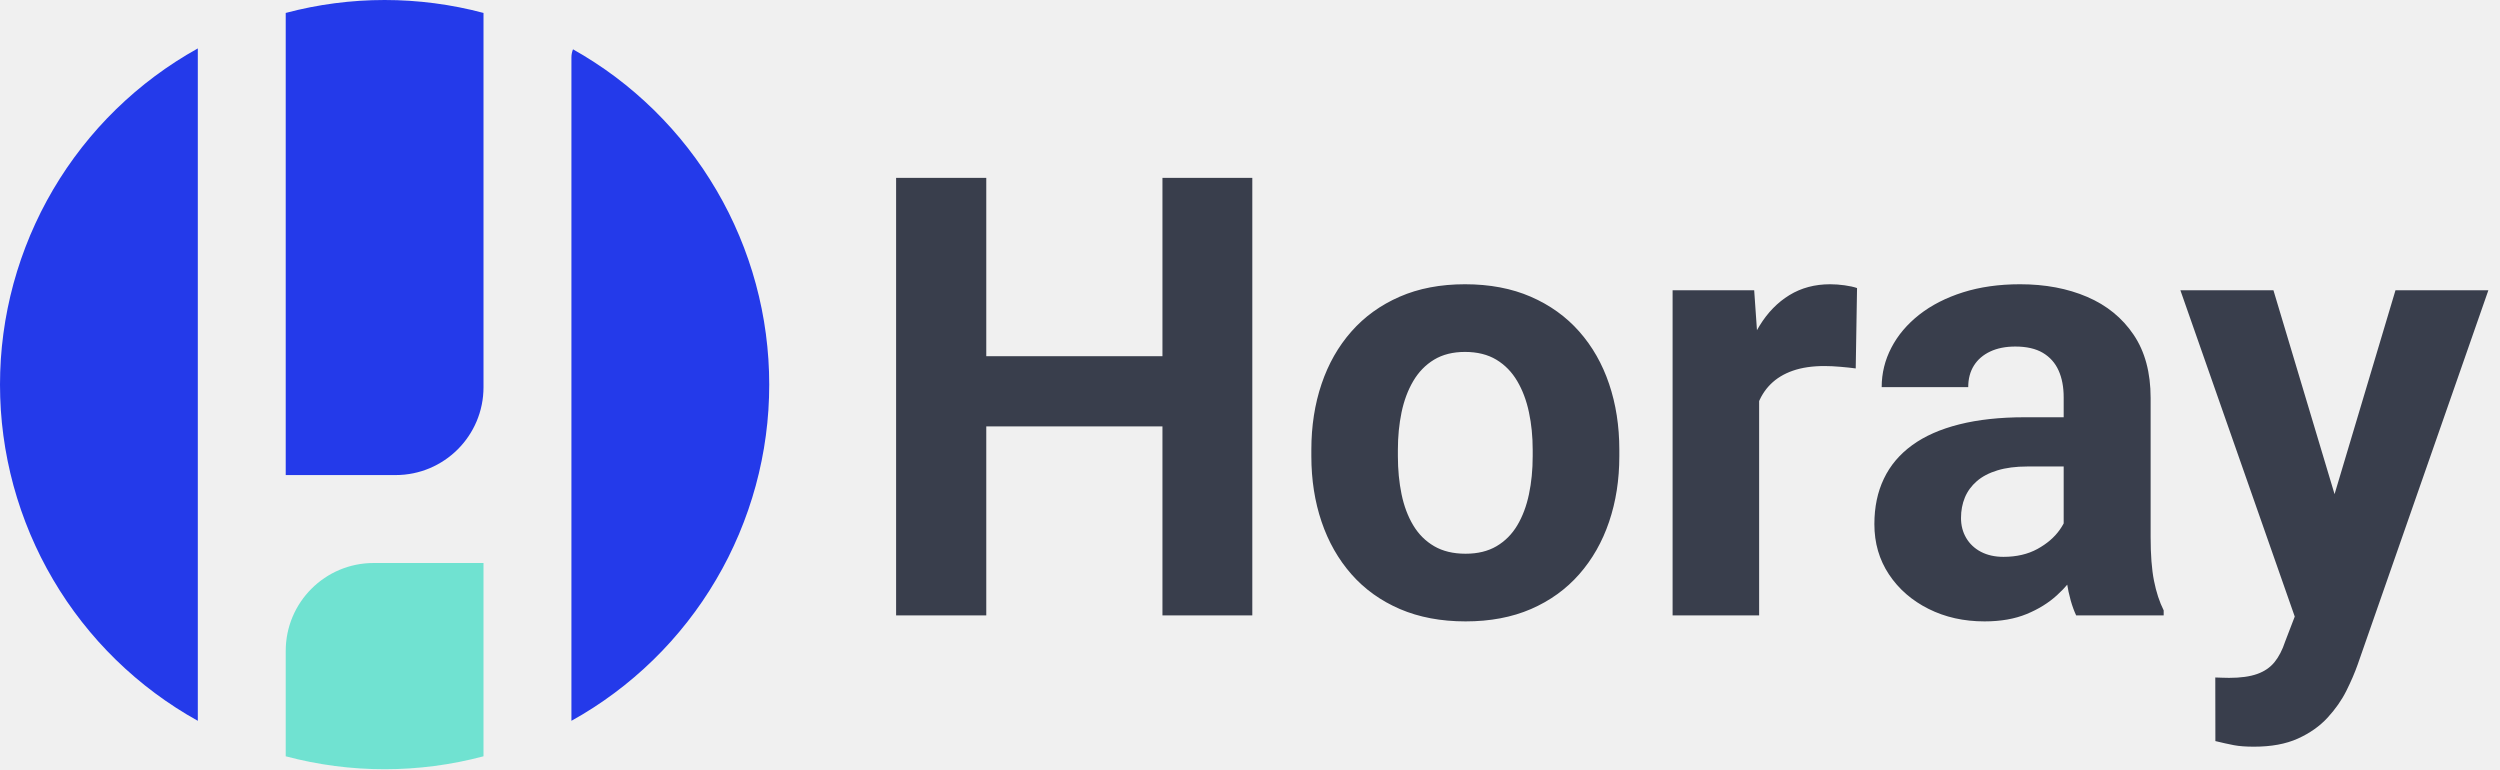
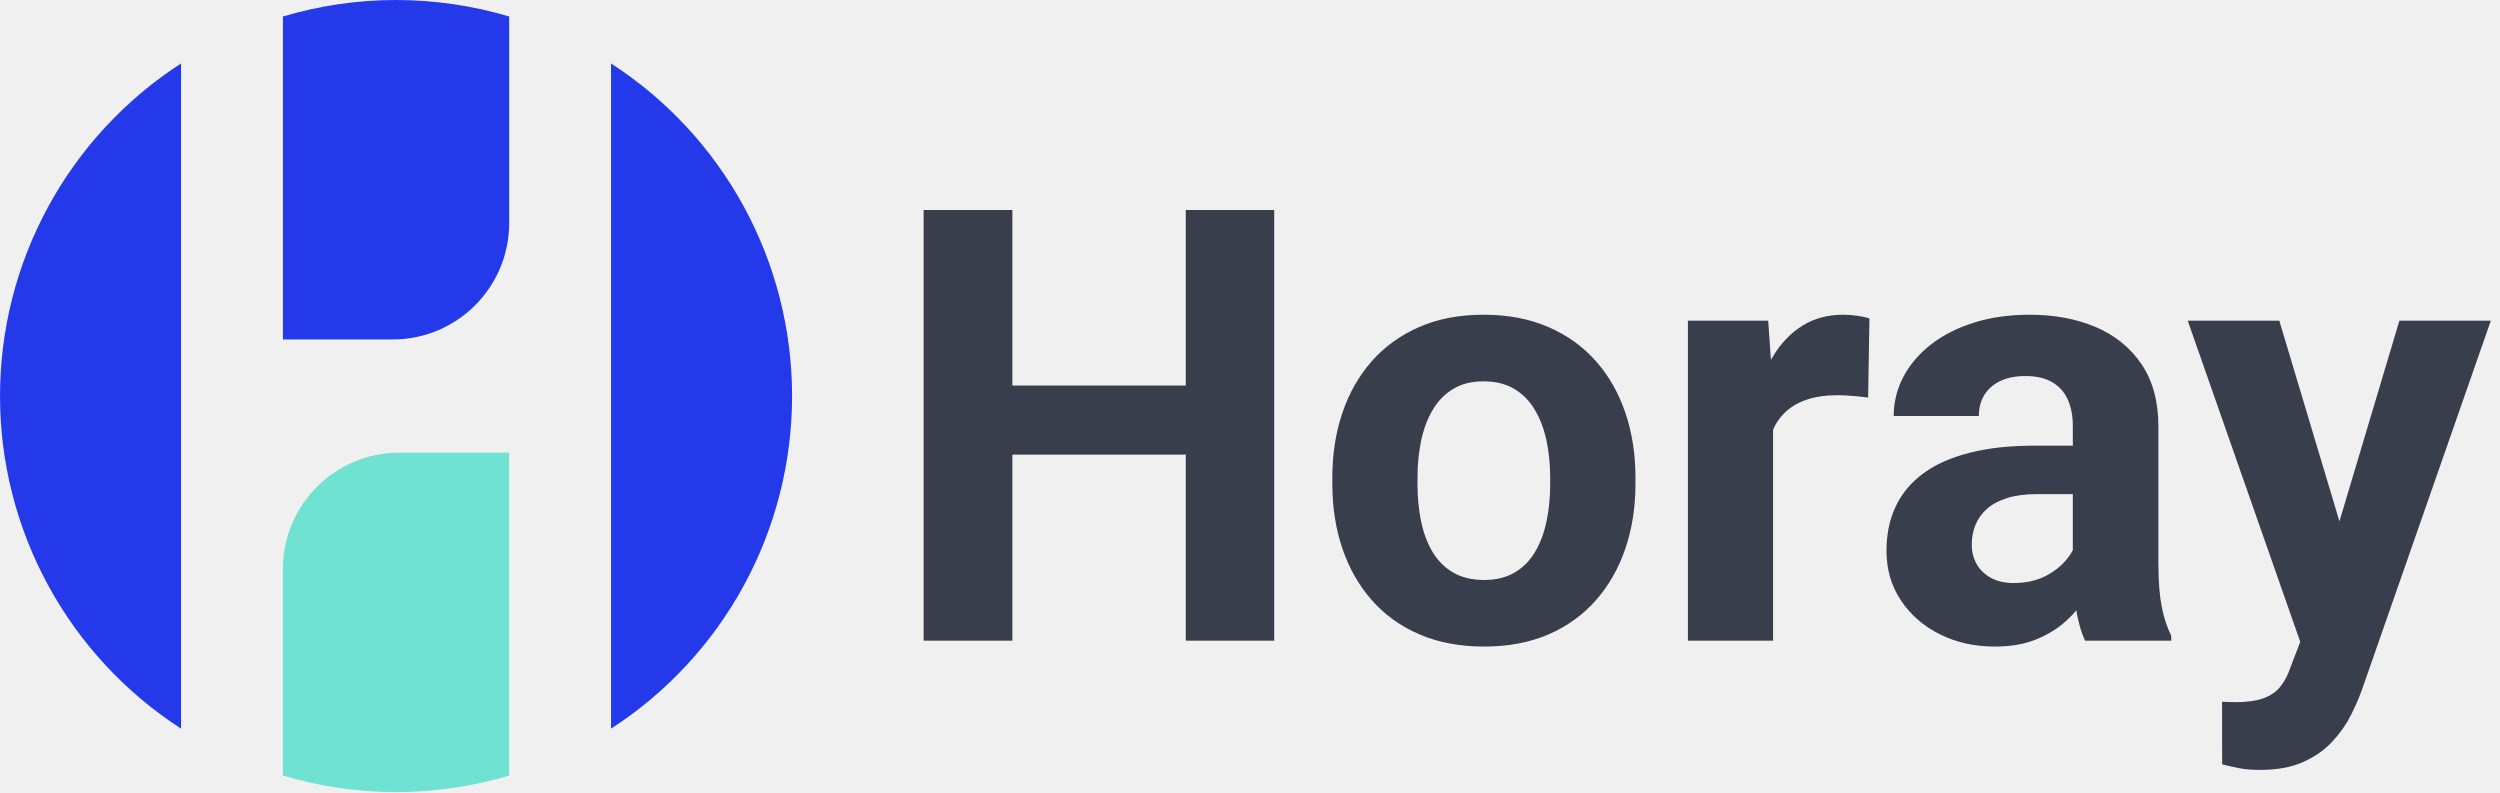
- <svg xmlns="http://www.w3.org/2000/svg" width="104" height="32" viewBox="0 0 104 32" fill="none">
-   <g clipPath="url(#clip0_5_30)">
-     <path d="M49.42 14.818V17.738H39.917V14.818H49.42ZM41.029 7.4V25.6H37.278V7.4H41.029ZM52.096 7.4V25.6H48.358V7.4H52.096ZM54.552 18.979V18.708C54.552 17.722 54.694 16.81 54.977 15.973C55.26 15.135 55.674 14.408 56.219 13.79C56.763 13.172 57.432 12.69 58.224 12.344C59.016 11.998 59.923 11.825 60.944 11.825C61.972 11.825 62.885 11.998 63.682 12.344C64.478 12.69 65.149 13.172 65.695 13.79C66.241 14.408 66.656 15.135 66.939 15.973C67.222 16.81 67.364 17.722 67.364 18.708V18.979C67.364 19.96 67.222 20.868 66.939 21.704C66.656 22.54 66.241 23.269 65.695 23.89C65.149 24.511 64.481 24.992 63.69 25.336C62.899 25.678 61.992 25.85 60.968 25.85C59.945 25.85 59.034 25.678 58.236 25.336C57.439 24.992 56.767 24.511 56.221 23.89C55.675 23.269 55.26 22.54 54.977 21.704C54.694 20.868 54.552 19.96 54.552 18.979ZM58.152 18.708V18.979C58.152 19.541 58.203 20.068 58.304 20.559C58.406 21.051 58.568 21.482 58.79 21.852C59.012 22.223 59.303 22.513 59.662 22.722C60.021 22.931 60.457 23.035 60.968 23.035C61.472 23.035 61.901 22.931 62.256 22.722C62.611 22.513 62.899 22.223 63.12 21.852C63.34 21.482 63.502 21.051 63.605 20.559C63.709 20.068 63.76 19.541 63.76 18.979V18.708C63.76 18.16 63.709 17.642 63.605 17.154C63.502 16.665 63.34 16.232 63.117 15.854C62.895 15.476 62.606 15.179 62.248 14.963C61.89 14.748 61.455 14.64 60.944 14.64C60.44 14.64 60.011 14.748 59.656 14.963C59.301 15.179 59.012 15.476 58.79 15.854C58.568 16.232 58.406 16.665 58.304 17.154C58.203 17.642 58.152 18.16 58.152 18.708ZM73.18 15.03V25.6H69.58V12.075H72.974L73.18 15.03ZM77.253 11.983L77.198 15.327C77.023 15.303 76.812 15.28 76.565 15.259C76.318 15.238 76.095 15.227 75.895 15.227C75.39 15.227 74.952 15.292 74.58 15.422C74.208 15.552 73.899 15.74 73.653 15.987C73.406 16.233 73.221 16.536 73.098 16.895C72.975 17.253 72.909 17.662 72.898 18.12L72.172 17.902C72.172 17.023 72.259 16.215 72.433 15.479C72.606 14.742 72.861 14.1 73.197 13.552C73.533 13.003 73.948 12.578 74.44 12.277C74.932 11.976 75.497 11.825 76.135 11.825C76.33 11.825 76.531 11.84 76.739 11.869C76.948 11.898 77.119 11.936 77.253 11.983ZM85.849 22.551V16.528C85.849 16.097 85.778 15.724 85.636 15.41C85.494 15.096 85.276 14.852 84.981 14.677C84.685 14.503 84.304 14.416 83.837 14.416C83.435 14.416 83.087 14.485 82.793 14.623C82.5 14.761 82.274 14.955 82.115 15.207C81.957 15.459 81.878 15.758 81.878 16.105H78.278C78.278 15.525 78.413 14.977 78.683 14.46C78.952 13.942 79.34 13.485 79.844 13.089C80.349 12.694 80.955 12.384 81.663 12.16C82.371 11.937 83.161 11.825 84.034 11.825C85.08 11.825 86.01 12 86.826 12.35C87.643 12.701 88.287 13.225 88.758 13.925C89.23 14.623 89.466 15.5 89.466 16.553V22.337C89.466 23.08 89.512 23.688 89.606 24.16C89.699 24.631 89.834 25.042 90.009 25.392V25.6H86.368C86.195 25.232 86.065 24.771 85.978 24.218C85.892 23.665 85.849 23.109 85.849 22.551ZM86.325 17.358L86.35 19.406H84.335C83.857 19.406 83.443 19.46 83.093 19.567C82.743 19.674 82.456 19.824 82.233 20.019C82.01 20.213 81.845 20.439 81.738 20.698C81.631 20.957 81.578 21.241 81.578 21.55C81.578 21.857 81.649 22.133 81.793 22.378C81.937 22.624 82.142 22.816 82.407 22.956C82.674 23.095 82.986 23.165 83.344 23.165C83.888 23.165 84.359 23.055 84.757 22.837C85.154 22.619 85.464 22.353 85.686 22.038C85.909 21.723 86.024 21.424 86.032 21.14L86.977 22.667C86.845 23.006 86.665 23.359 86.438 23.728C86.211 24.096 85.922 24.441 85.572 24.76C85.222 25.08 84.8 25.342 84.305 25.545C83.811 25.748 83.228 25.85 82.557 25.85C81.697 25.85 80.92 25.677 80.227 25.329C79.534 24.982 78.985 24.504 78.58 23.894C78.176 23.284 77.974 22.588 77.974 21.804C77.974 21.096 78.105 20.466 78.369 19.915C78.632 19.363 79.025 18.898 79.547 18.519C80.069 18.139 80.722 17.851 81.506 17.654C82.29 17.456 83.198 17.358 84.23 17.358H86.325ZM96.067 24.073L99.652 12.075H103.516L98.082 27.637C97.963 27.976 97.806 28.342 97.61 28.735C97.414 29.128 97.152 29.502 96.824 29.858C96.496 30.214 96.084 30.503 95.587 30.727C95.091 30.951 94.483 31.062 93.765 31.062C93.429 31.062 93.152 31.042 92.933 31C92.715 30.959 92.457 30.901 92.16 30.829L92.156 28.183C92.251 28.186 92.349 28.189 92.449 28.193C92.55 28.197 92.644 28.199 92.73 28.199C93.204 28.199 93.592 28.146 93.894 28.039C94.196 27.933 94.437 27.769 94.618 27.547C94.799 27.325 94.947 27.039 95.062 26.689L96.067 24.073ZM94.575 12.075L97.512 21.872L98.018 25.682L95.569 25.956L90.704 12.075H94.575Z" fill="#393E4C" />
-     <path fillRule="evenodd" clipRule="evenodd" d="M8.229 2.014V29.986C8.074 29.9 7.92 29.811 7.768 29.72C7.616 29.629 7.466 29.535 7.317 29.439C7.168 29.343 7.021 29.244 6.875 29.143C6.729 29.042 6.585 28.938 6.443 28.832C6.301 28.726 6.161 28.618 6.022 28.508C5.883 28.397 5.747 28.284 5.612 28.169C5.477 28.054 5.344 27.937 5.213 27.817C5.082 27.698 4.953 27.576 4.826 27.452C4.7 27.328 4.575 27.203 4.452 27.075C4.329 26.947 4.209 26.817 4.09 26.685C3.972 26.553 3.856 26.419 3.742 26.283C3.628 26.147 3.516 26.009 3.407 25.87C3.298 25.73 3.191 25.589 3.086 25.446C2.981 25.303 2.879 25.158 2.779 25.012C2.679 24.865 2.582 24.717 2.487 24.567C2.392 24.418 2.3 24.266 2.21 24.113C2.12 23.961 2.033 23.806 1.948 23.651C1.863 23.495 1.781 23.338 1.701 23.18C1.622 23.021 1.545 22.861 1.471 22.7C1.396 22.539 1.325 22.377 1.256 22.214C1.187 22.05 1.121 21.886 1.058 21.72C0.994 21.555 0.934 21.388 0.876 21.221C0.818 21.053 0.763 20.885 0.711 20.715C0.658 20.546 0.609 20.376 0.562 20.204C0.516 20.033 0.472 19.862 0.431 19.689C0.39 19.517 0.352 19.343 0.317 19.17C0.282 18.996 0.25 18.822 0.22 18.647C0.191 18.472 0.165 18.297 0.141 18.121C0.118 17.945 0.097 17.769 0.079 17.593C0.062 17.416 0.047 17.24 0.035 17.063C0.024 16.886 0.015 16.709 0.009 16.532C0.003 16.355 0 16.177 0 16C0 15.823 0.003 15.645 0.009 15.468C0.015 15.291 0.024 15.114 0.035 14.937C0.047 14.76 0.062 14.584 0.079 14.407C0.097 14.231 0.118 14.055 0.141 13.879C0.165 13.703 0.191 13.528 0.22 13.353C0.25 13.178 0.282 13.004 0.317 12.83C0.352 12.656 0.39 12.483 0.431 12.311C0.472 12.138 0.516 11.966 0.562 11.796C0.609 11.624 0.658 11.454 0.711 11.285C0.763 11.115 0.818 10.947 0.876 10.779C0.934 10.612 0.994 10.445 1.058 10.28C1.121 10.114 1.187 9.95 1.256 9.786C1.325 9.623 1.396 9.461 1.471 9.3C1.545 9.139 1.622 8.979 1.701 8.82C1.781 8.662 1.863 8.505 1.948 8.349C2.033 8.194 2.12 8.039 2.21 7.886C2.3 7.734 2.392 7.582 2.487 7.433C2.582 7.283 2.679 7.135 2.779 6.988C2.879 6.842 2.981 6.697 3.086 6.554C3.191 6.411 3.298 6.27 3.407 6.13C3.516 5.991 3.628 5.853 3.742 5.717C3.856 5.581 3.972 5.447 4.09 5.315C4.209 5.183 4.329 5.053 4.452 4.925C4.575 4.798 4.7 4.672 4.826 4.548C4.953 4.424 5.082 4.302 5.213 4.183C5.344 4.063 5.477 3.946 5.612 3.831C5.747 3.716 5.883 3.603 6.022 3.492C6.161 3.382 6.301 3.274 6.443 3.168C6.585 3.062 6.729 2.958 6.875 2.857C7.021 2.756 7.168 2.657 7.317 2.561C7.466 2.465 7.616 2.371 7.768 2.28C7.92 2.189 8.074 2.1 8.229 2.014Z" fill="#243AEA" />
-     <path fillRule="evenodd" clipRule="evenodd" d="M11.886 31.462V27.078C11.886 25.058 13.523 23.421 15.543 23.421H20.114V31.462C19.443 31.64 18.763 31.775 18.075 31.865C17.386 31.955 16.695 32 16 32C15.306 32 14.614 31.955 13.925 31.865C13.237 31.775 12.557 31.64 11.886 31.462Z" fill="#70E2D1" />
-     <path fillRule="evenodd" clipRule="evenodd" d="M20.114 0.538V16.106C20.114 18.126 18.477 19.763 16.457 19.763H11.886V0.538C12.557 0.359 13.237 0.225 13.925 0.135C14.614 0.045 15.306 0 16 0C16.695 0 17.386 0.045 18.075 0.135C18.763 0.225 19.443 0.359 20.114 0.538Z" fill="#243AEA" />
-     <path fillRule="evenodd" clipRule="evenodd" d="M23.771 29.986C23.926 29.9 24.08 29.811 24.232 29.72C24.384 29.629 24.534 29.535 24.683 29.439C24.832 29.343 24.98 29.244 25.125 29.143C25.271 29.042 25.415 28.938 25.557 28.832C25.699 28.726 25.839 28.618 25.978 28.508C26.117 28.397 26.253 28.284 26.388 28.169C26.523 28.054 26.656 27.937 26.787 27.817C26.918 27.698 27.047 27.576 27.174 27.452C27.3 27.328 27.425 27.203 27.548 27.075C27.671 26.947 27.791 26.817 27.91 26.685C28.028 26.553 28.144 26.419 28.258 26.283C28.372 26.147 28.484 26.009 28.593 25.87C28.702 25.73 28.809 25.589 28.914 25.446C29.019 25.303 29.121 25.158 29.221 25.012C29.321 24.865 29.418 24.717 29.513 24.567C29.608 24.418 29.7 24.266 29.79 24.113C29.88 23.961 29.968 23.806 30.052 23.651C30.137 23.495 30.219 23.338 30.299 23.18C30.378 23.021 30.455 22.861 30.529 22.7C30.604 22.539 30.675 22.377 30.744 22.214C30.813 22.05 30.879 21.886 30.942 21.72C31.006 21.555 31.067 21.388 31.124 21.221C31.182 21.053 31.237 20.885 31.289 20.715C31.342 20.546 31.391 20.375 31.438 20.204C31.484 20.033 31.528 19.862 31.569 19.689C31.61 19.517 31.648 19.343 31.683 19.17C31.718 18.996 31.75 18.822 31.78 18.647C31.809 18.472 31.835 18.297 31.859 18.121C31.882 17.945 31.903 17.769 31.921 17.593C31.938 17.416 31.953 17.24 31.965 17.063C31.976 16.886 31.985 16.709 31.991 16.532C31.997 16.355 32 16.177 32 16C32 15.823 31.997 15.647 31.991 15.471C31.985 15.294 31.977 15.118 31.965 14.942C31.953 14.766 31.939 14.59 31.921 14.414C31.904 14.239 31.883 14.063 31.86 13.888C31.837 13.713 31.811 13.539 31.782 13.365C31.752 13.191 31.721 13.017 31.686 12.844C31.651 12.671 31.613 12.499 31.573 12.327C31.532 12.155 31.489 11.984 31.443 11.814C31.396 11.643 31.348 11.474 31.296 11.305C31.244 11.136 31.189 10.969 31.132 10.802C31.075 10.635 31.015 10.469 30.952 10.304C30.889 10.139 30.823 9.975 30.755 9.812C30.687 9.649 30.616 9.488 30.542 9.327C30.469 9.167 30.392 9.008 30.314 8.85C30.235 8.692 30.153 8.535 30.069 8.38C29.985 8.225 29.898 8.071 29.809 7.919C29.72 7.767 29.629 7.616 29.534 7.467C29.44 7.317 29.344 7.17 29.245 7.023C29.146 6.877 29.044 6.733 28.94 6.59C28.837 6.447 28.73 6.306 28.622 6.167C28.514 6.028 28.403 5.891 28.29 5.755C28.177 5.619 28.062 5.486 27.944 5.354C27.827 5.222 27.707 5.092 27.585 4.965C27.464 4.837 27.34 4.711 27.214 4.587C27.088 4.464 26.96 4.342 26.83 4.223C26.7 4.103 26.568 3.986 26.435 3.871C26.301 3.756 26.165 3.643 26.028 3.532C25.89 3.422 25.751 3.313 25.61 3.207C25.468 3.101 25.326 2.998 25.181 2.896C25.037 2.795 24.89 2.696 24.742 2.6C24.595 2.503 24.445 2.409 24.294 2.318C24.143 2.226 23.991 2.137 23.837 2.051C23.795 2.156 23.771 2.271 23.771 2.392V29.986Z" fill="#243AEA" />
+ <svg xmlns="http://www.w3.org/2000/svg" width="101" height="32" viewBox="0 0 101 32" fill="none">
+   <g clip-path="url(#clip0_18_87)">
+     <path fill-rule="evenodd" clip-rule="evenodd" d="M20.571 31.333C19.83 31.554 19.076 31.721 18.31 31.832C17.544 31.944 16.774 32 16 32C15.226 32 14.456 31.944 13.69 31.832C12.924 31.721 12.17 31.554 11.429 31.333V22.992C11.429 20.393 13.536 18.286 16.134 18.286H20.571V31.333Z" fill="#70E2D1" />
+     <path fill-rule="evenodd" clip-rule="evenodd" d="M11.429 0.667C12.17 0.446 12.924 0.279 13.69 0.168C14.456 0.056 15.226 0 16 0C16.774 0 17.544 0.056 18.31 0.168C19.076 0.279 19.83 0.446 20.571 0.667V9.008C20.571 11.607 18.465 13.714 15.866 13.714H11.429V0.667Z" fill="#243AEA" />
+     <path fill-rule="evenodd" clip-rule="evenodd" d="M32 16.041C32 16.207 31.997 16.372 31.991 16.538C31.985 16.704 31.977 16.869 31.966 17.035C31.956 17.2 31.942 17.365 31.927 17.53C31.911 17.695 31.892 17.86 31.871 18.024C31.851 18.189 31.827 18.353 31.801 18.516C31.775 18.68 31.746 18.843 31.715 19.006C31.684 19.169 31.65 19.331 31.614 19.493C31.578 19.655 31.539 19.816 31.498 19.976C31.457 20.137 31.413 20.297 31.367 20.456C31.321 20.615 31.272 20.774 31.221 20.931C31.17 21.089 31.116 21.246 31.061 21.402C31.005 21.558 30.946 21.713 30.886 21.867C30.825 22.021 30.762 22.174 30.696 22.327C30.63 22.479 30.562 22.63 30.492 22.78C30.422 22.93 30.349 23.079 30.275 23.227C30.2 23.375 30.123 23.522 30.043 23.667C29.964 23.813 29.882 23.957 29.798 24.1C29.714 24.243 29.628 24.384 29.54 24.525C29.451 24.665 29.361 24.804 29.268 24.941C29.176 25.079 29.081 25.215 28.984 25.349C28.887 25.484 28.788 25.617 28.688 25.748C28.587 25.88 28.483 26.009 28.378 26.138C28.273 26.266 28.166 26.392 28.058 26.517C27.948 26.642 27.838 26.765 27.725 26.887C27.612 27.008 27.497 27.128 27.381 27.246C27.265 27.364 27.146 27.48 27.026 27.594C26.906 27.708 26.784 27.821 26.66 27.931C26.537 28.041 26.412 28.15 26.285 28.257C26.158 28.363 26.029 28.468 25.899 28.57C25.769 28.673 25.637 28.773 25.503 28.872C25.37 28.97 25.235 29.067 25.099 29.161C24.963 29.255 24.825 29.347 24.686 29.437V2.563C24.825 2.653 24.963 2.745 25.099 2.839C25.235 2.933 25.37 3.03 25.503 3.128C25.637 3.226 25.769 3.327 25.899 3.43C26.029 3.532 26.158 3.637 26.285 3.743C26.412 3.85 26.537 3.958 26.66 4.069C26.784 4.179 26.906 4.291 27.026 4.406C27.146 4.52 27.265 4.636 27.381 4.754C27.497 4.872 27.612 4.991 27.725 5.113C27.838 5.234 27.948 5.357 28.058 5.482C28.166 5.607 28.273 5.734 28.378 5.862C28.483 5.99 28.587 6.12 28.688 6.252C28.788 6.383 28.887 6.516 28.984 6.65C29.081 6.785 29.176 6.921 29.268 7.058C29.361 7.196 29.451 7.335 29.54 7.475C29.628 7.615 29.714 7.757 29.798 7.9C29.882 8.043 29.964 8.187 30.043 8.332C30.123 8.478 30.2 8.625 30.275 8.772C30.349 8.92 30.422 9.069 30.492 9.219C30.562 9.37 30.63 9.521 30.696 9.673C30.762 9.825 30.825 9.978 30.886 10.133C30.946 10.287 31.005 10.442 31.061 10.598C31.116 10.754 31.17 10.911 31.221 11.069C31.272 11.226 31.321 11.385 31.367 11.544C31.413 11.703 31.457 11.863 31.498 12.023C31.539 12.184 31.578 12.345 31.614 12.507C31.65 12.669 31.684 12.831 31.715 12.994C31.746 13.156 31.775 13.32 31.801 13.483C31.827 13.647 31.851 13.811 31.871 13.976C31.892 14.14 31.911 14.305 31.927 14.47C31.942 14.635 31.956 14.8 31.966 14.965C31.977 15.131 31.985 15.296 31.991 15.462C31.997 15.627 32 15.793 32 15.959V16.041Z" fill="#243AEA" />
+     <path fill-rule="evenodd" clip-rule="evenodd" d="M7.314 2.563C7.175 2.653 7.037 2.746 6.9 2.84C6.763 2.935 6.628 3.031 6.494 3.13C6.361 3.229 6.229 3.329 6.098 3.432C5.968 3.535 5.839 3.64 5.711 3.747C5.584 3.854 5.459 3.962 5.335 4.073C5.211 4.184 5.089 4.297 4.968 4.411C4.848 4.526 4.729 4.642 4.613 4.761C4.496 4.879 4.381 4.999 4.268 5.121C4.155 5.243 4.044 5.366 3.935 5.491C3.826 5.617 3.719 5.744 3.613 5.872C3.508 6.001 3.405 6.131 3.304 6.263C3.203 6.395 3.104 6.528 3.007 6.663C2.91 6.798 2.815 6.935 2.722 7.073C2.63 7.21 2.539 7.35 2.451 7.49C2.362 7.631 2.276 7.773 2.192 7.917C2.108 8.06 2.026 8.205 1.947 8.351C1.868 8.497 1.79 8.644 1.716 8.792C1.641 8.941 1.568 9.09 1.498 9.241C1.428 9.391 1.36 9.543 1.294 9.696C1.229 9.848 1.166 10.002 1.105 10.157C1.045 10.312 0.986 10.467 0.93 10.624C0.875 10.78 0.821 10.938 0.77 11.096C0.719 11.254 0.671 11.413 0.625 11.572C0.579 11.732 0.535 11.893 0.494 12.053C0.453 12.214 0.415 12.376 0.379 12.538C0.343 12.701 0.31 12.863 0.279 13.027C0.248 13.19 0.22 13.354 0.194 13.518C0.168 13.682 0.145 13.847 0.124 14.011C0.103 14.176 0.085 14.341 0.07 14.507C0.054 14.672 0.041 14.838 0.031 15.004C0.021 15.17 0.013 15.336 0.008 15.502C0.003 15.668 0 15.834 0 16C0 16.166 0.003 16.332 0.008 16.499C0.013 16.665 0.021 16.831 0.031 16.997C0.041 17.162 0.054 17.328 0.07 17.494C0.085 17.659 0.103 17.824 0.124 17.989C0.145 18.154 0.168 18.318 0.194 18.483C0.22 18.647 0.248 18.81 0.279 18.974C0.31 19.137 0.343 19.3 0.379 19.462C0.415 19.624 0.453 19.786 0.494 19.947C0.535 20.108 0.579 20.268 0.625 20.428C0.671 20.588 0.719 20.747 0.77 20.905C0.821 21.063 0.875 21.22 0.93 21.377C0.986 21.533 1.045 21.689 1.105 21.844C1.166 21.998 1.229 22.152 1.294 22.305C1.36 22.457 1.428 22.609 1.498 22.76C1.568 22.91 1.641 23.06 1.716 23.208C1.79 23.357 1.868 23.504 1.947 23.65C2.026 23.796 2.108 23.94 2.192 24.084C2.276 24.227 2.362 24.369 2.451 24.51C2.539 24.651 2.63 24.79 2.722 24.928C2.815 25.066 2.91 25.202 3.007 25.337C3.104 25.472 3.203 25.605 3.304 25.737C3.405 25.869 3.508 25.999 3.613 26.128C3.719 26.257 3.826 26.384 3.935 26.509C4.044 26.634 4.155 26.758 4.268 26.88C4.381 27.002 4.496 27.122 4.613 27.24C4.729 27.358 4.848 27.475 4.968 27.589C5.089 27.704 5.211 27.816 5.335 27.927C5.459 28.038 5.584 28.147 5.711 28.253C5.839 28.36 5.968 28.465 6.098 28.568C6.229 28.671 6.361 28.772 6.494 28.87C6.628 28.969 6.763 29.066 6.9 29.16C7.037 29.255 7.175 29.347 7.314 29.437V2.563Z" fill="#243AEA" />
+     <path d="M48.92 15.576V18.367H39.837V15.576H48.92ZM40.9 8.485V25.882H37.314V8.485H40.9ZM51.478 8.485V25.882H47.905V8.485H51.478ZM53.826 19.554V19.295C53.826 18.352 53.961 17.481 54.232 16.68C54.503 15.879 54.898 15.184 55.419 14.593C55.94 14.002 56.579 13.542 57.336 13.211C58.093 12.88 58.96 12.715 59.935 12.715C60.919 12.715 61.791 12.88 62.553 13.211C63.314 13.542 63.955 14.002 64.477 14.593C64.999 15.184 65.395 15.879 65.666 16.68C65.937 17.481 66.073 18.352 66.073 19.295V19.554C66.073 20.491 65.937 21.359 65.666 22.159C65.395 22.958 64.999 23.654 64.477 24.247C63.955 24.841 63.316 25.302 62.56 25.63C61.804 25.957 60.937 26.121 59.959 26.121C58.981 26.121 58.11 25.957 57.348 25.63C56.585 25.302 55.943 24.841 55.421 24.247C54.899 23.654 54.503 22.958 54.232 22.159C53.961 21.359 53.826 20.491 53.826 19.554ZM57.267 19.295V19.554C57.267 20.091 57.315 20.594 57.413 21.064C57.51 21.534 57.665 21.946 57.877 22.3C58.089 22.655 58.367 22.932 58.71 23.131C59.054 23.331 59.47 23.431 59.959 23.431C60.44 23.431 60.851 23.331 61.19 23.131C61.529 22.932 61.804 22.655 62.015 22.3C62.226 21.946 62.381 21.534 62.48 21.064C62.578 20.594 62.628 20.091 62.628 19.554V19.295C62.628 18.771 62.578 18.276 62.48 17.809C62.381 17.342 62.226 16.927 62.013 16.567C61.801 16.205 61.524 15.921 61.182 15.715C60.84 15.509 60.425 15.406 59.935 15.406C59.454 15.406 59.044 15.509 58.705 15.715C58.365 15.921 58.089 16.205 57.877 16.567C57.665 16.927 57.51 17.342 57.413 17.809C57.315 18.276 57.267 18.771 57.267 19.295ZM71.632 15.779V25.882H68.191V12.954H71.435L71.632 15.779ZM75.525 12.866L75.473 16.063C75.306 16.039 75.104 16.017 74.868 15.997C74.632 15.977 74.418 15.967 74.228 15.967C73.745 15.967 73.326 16.029 72.97 16.154C72.615 16.278 72.32 16.458 72.084 16.693C71.848 16.929 71.671 17.218 71.554 17.561C71.436 17.904 71.373 18.294 71.363 18.732L70.668 18.524C70.668 17.684 70.751 16.912 70.918 16.208C71.084 15.504 71.327 14.89 71.648 14.366C71.97 13.841 72.366 13.435 72.836 13.147C73.307 12.859 73.847 12.715 74.456 12.715C74.643 12.715 74.835 12.729 75.034 12.757C75.233 12.784 75.397 12.821 75.525 12.866ZM83.742 22.968V17.211C83.742 16.798 83.674 16.442 83.538 16.142C83.403 15.842 83.194 15.608 82.912 15.442C82.63 15.275 82.265 15.192 81.819 15.192C81.434 15.192 81.102 15.258 80.821 15.389C80.54 15.521 80.325 15.707 80.173 15.948C80.022 16.188 79.946 16.474 79.946 16.806H76.505C76.505 16.252 76.634 15.728 76.892 15.233C77.15 14.739 77.52 14.302 78.002 13.924C78.485 13.545 79.064 13.249 79.741 13.036C80.417 12.822 81.173 12.715 82.007 12.715C83.007 12.715 83.896 12.883 84.677 13.217C85.457 13.552 86.073 14.054 86.523 14.722C86.974 15.39 87.199 16.228 87.199 17.235V22.763C87.199 23.474 87.244 24.055 87.333 24.506C87.422 24.956 87.551 25.349 87.718 25.683V25.882H84.238C84.073 25.53 83.948 25.09 83.866 24.561C83.783 24.033 83.742 23.501 83.742 22.968ZM84.197 18.004L84.221 19.962H82.294C81.838 19.962 81.442 20.013 81.107 20.115C80.773 20.218 80.499 20.361 80.286 20.547C80.073 20.733 79.915 20.949 79.812 21.197C79.71 21.444 79.659 21.716 79.659 22.012C79.659 22.304 79.728 22.568 79.865 22.803C80.002 23.038 80.198 23.221 80.453 23.355C80.707 23.488 81.005 23.554 81.347 23.554C81.868 23.554 82.318 23.45 82.698 23.242C83.078 23.033 83.374 22.778 83.587 22.477C83.799 22.177 83.909 21.89 83.917 21.619L84.82 23.079C84.694 23.403 84.522 23.741 84.305 24.093C84.088 24.445 83.812 24.774 83.477 25.08C83.143 25.386 82.739 25.636 82.266 25.83C81.794 26.024 81.237 26.121 80.595 26.121C79.773 26.121 79.031 25.956 78.368 25.624C77.706 25.292 77.181 24.835 76.794 24.252C76.407 23.669 76.214 23.003 76.214 22.254C76.214 21.577 76.34 20.975 76.592 20.448C76.844 19.921 77.219 19.476 77.718 19.113C78.217 18.751 78.842 18.475 79.591 18.287C80.34 18.098 81.208 18.004 82.195 18.004H84.197ZM93.509 24.423L96.936 12.954H100.63L95.436 27.829C95.322 28.153 95.171 28.503 94.984 28.879C94.797 29.255 94.547 29.613 94.233 29.953C93.92 30.293 93.525 30.57 93.051 30.783C92.576 30.997 91.995 31.104 91.309 31.104C90.988 31.104 90.723 31.084 90.514 31.044C90.305 31.005 90.059 30.95 89.775 30.881L89.771 28.351C89.862 28.354 89.955 28.357 90.051 28.361C90.148 28.365 90.237 28.367 90.32 28.367C90.773 28.367 91.144 28.316 91.432 28.214C91.721 28.112 91.951 27.955 92.124 27.743C92.297 27.531 92.438 27.258 92.549 26.924L93.509 24.423ZM92.083 12.954L94.89 22.319L95.375 25.96L93.032 26.222L88.383 12.954H92.083Z" fill="#393E4C" />
  </g>
  <defs>
-     <clipPath id="clip0_5_30">
-       <rect width="103.771" height="32" fill="white" />
+     <clipPath id="clip0_18_87">
+       <rect width="100.63" height="32" fill="white" />
    </clipPath>
  </defs>
</svg>
